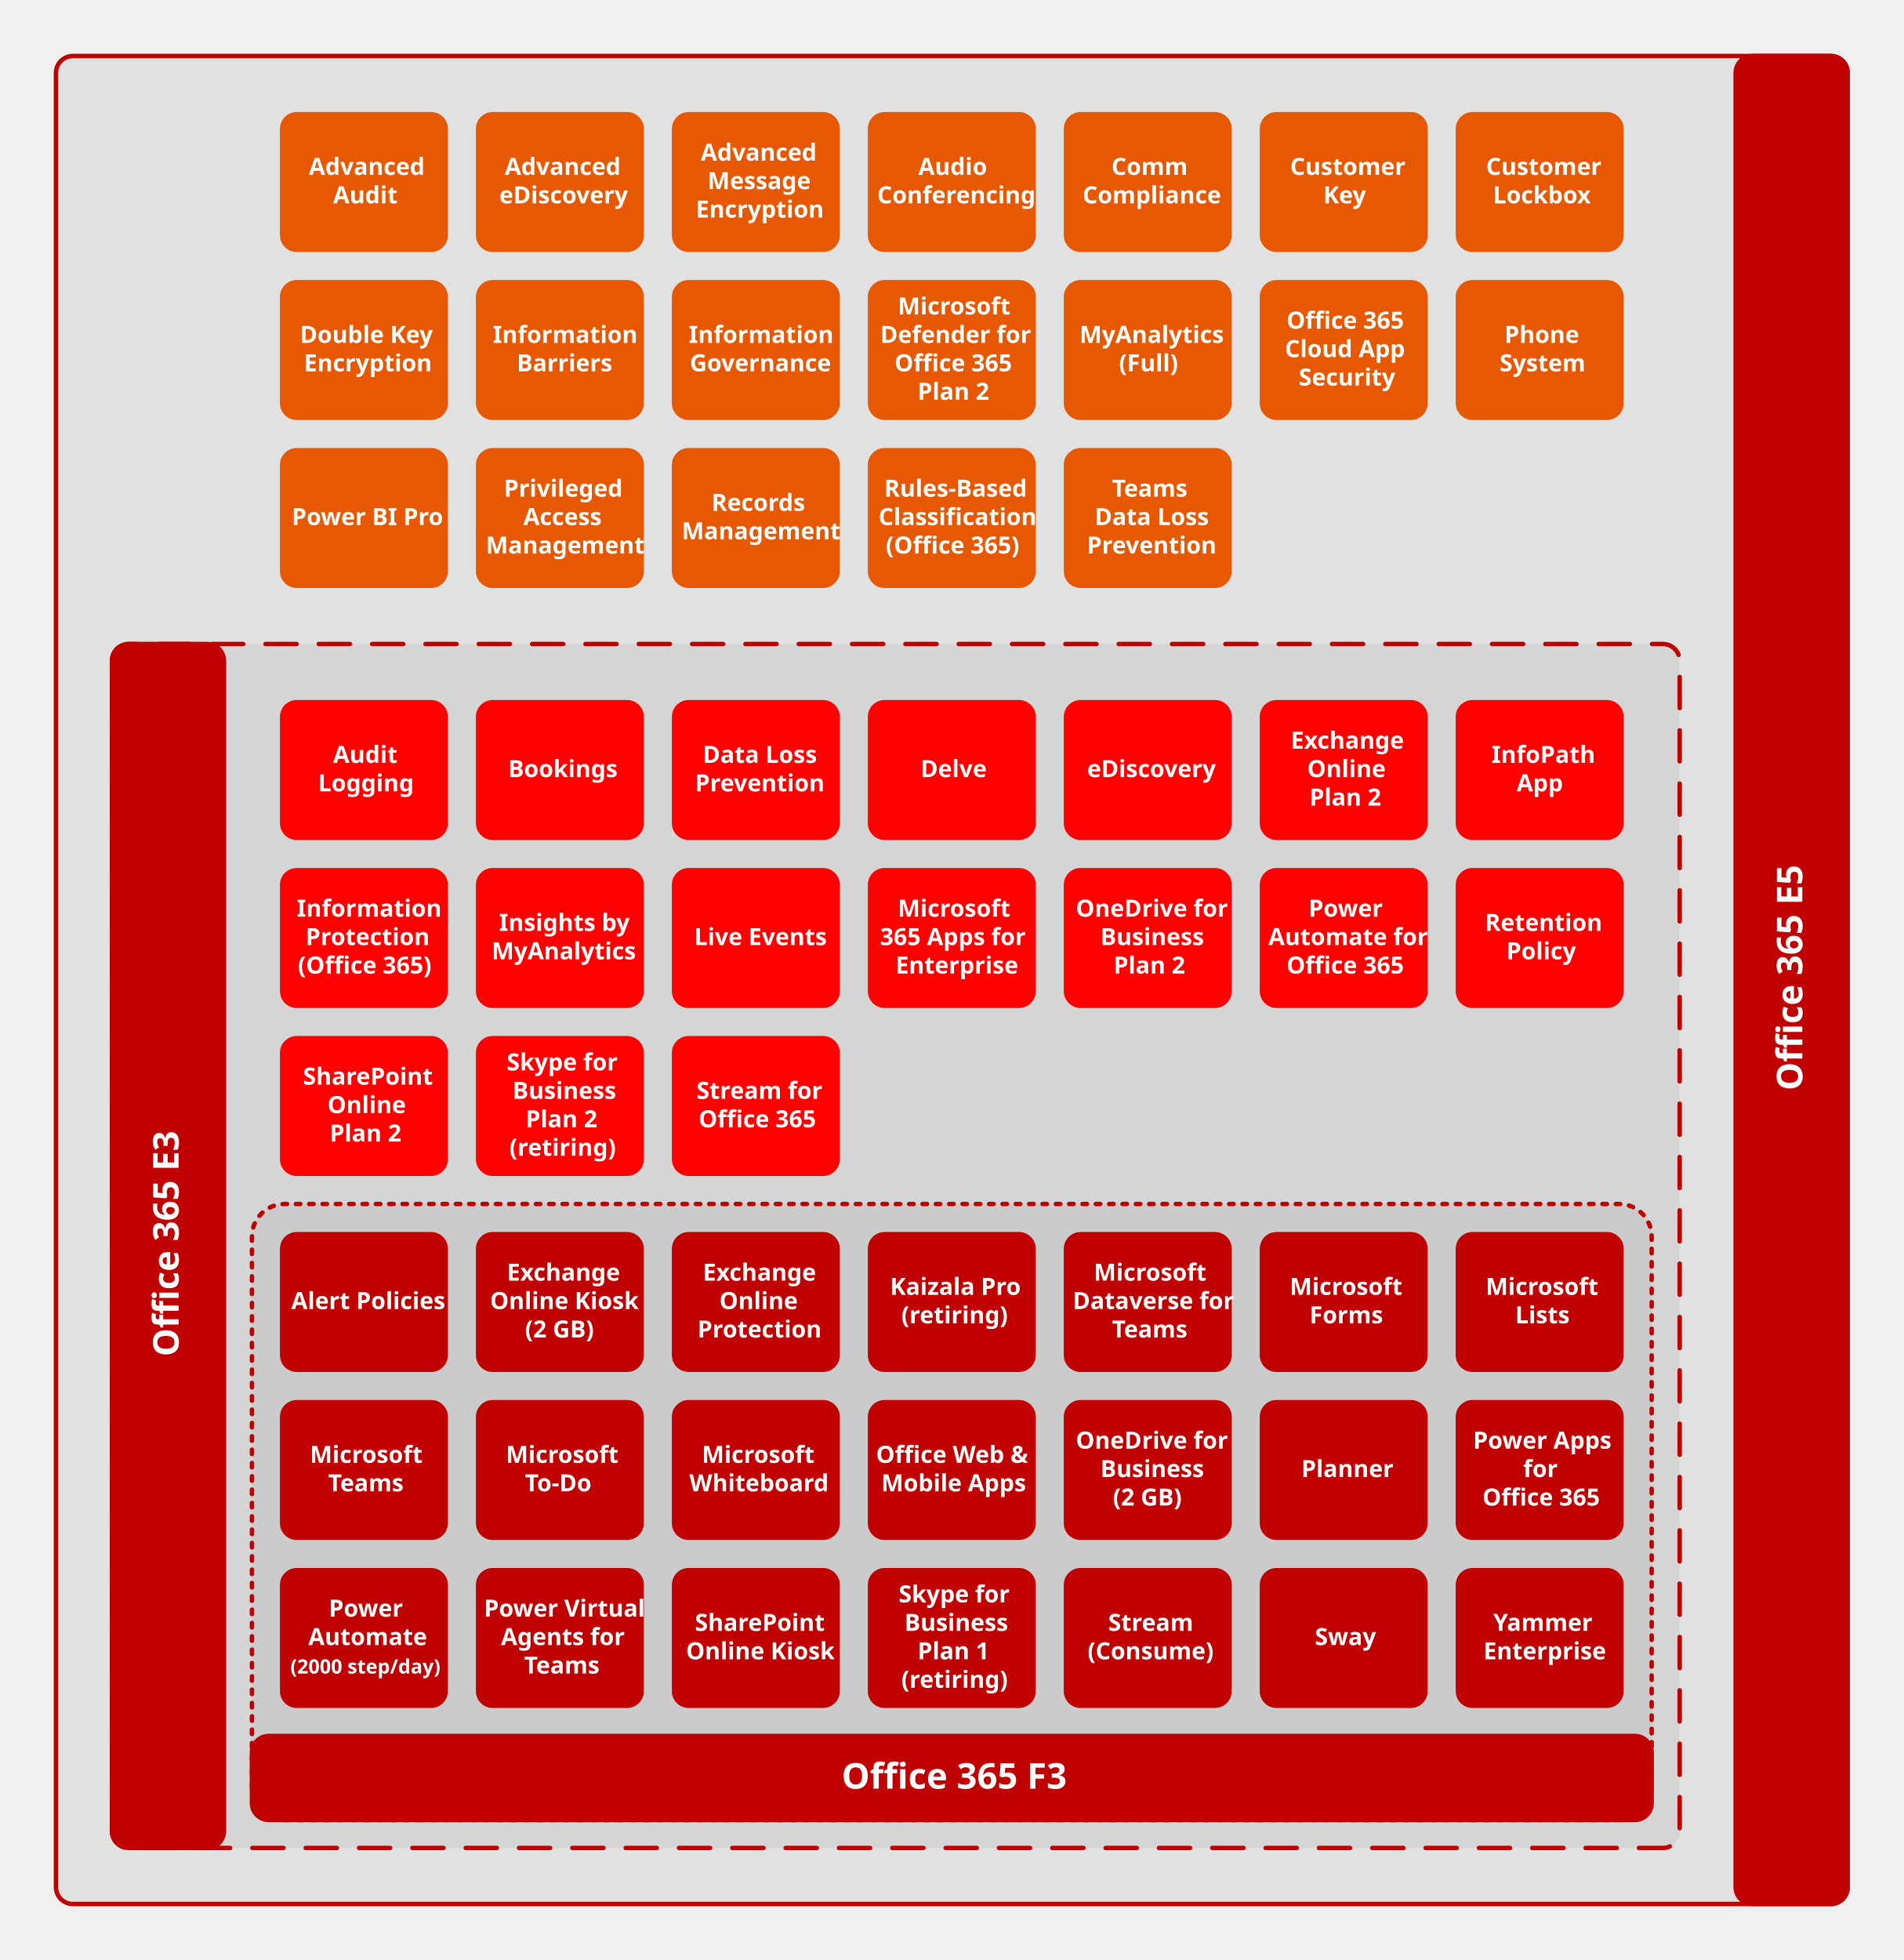
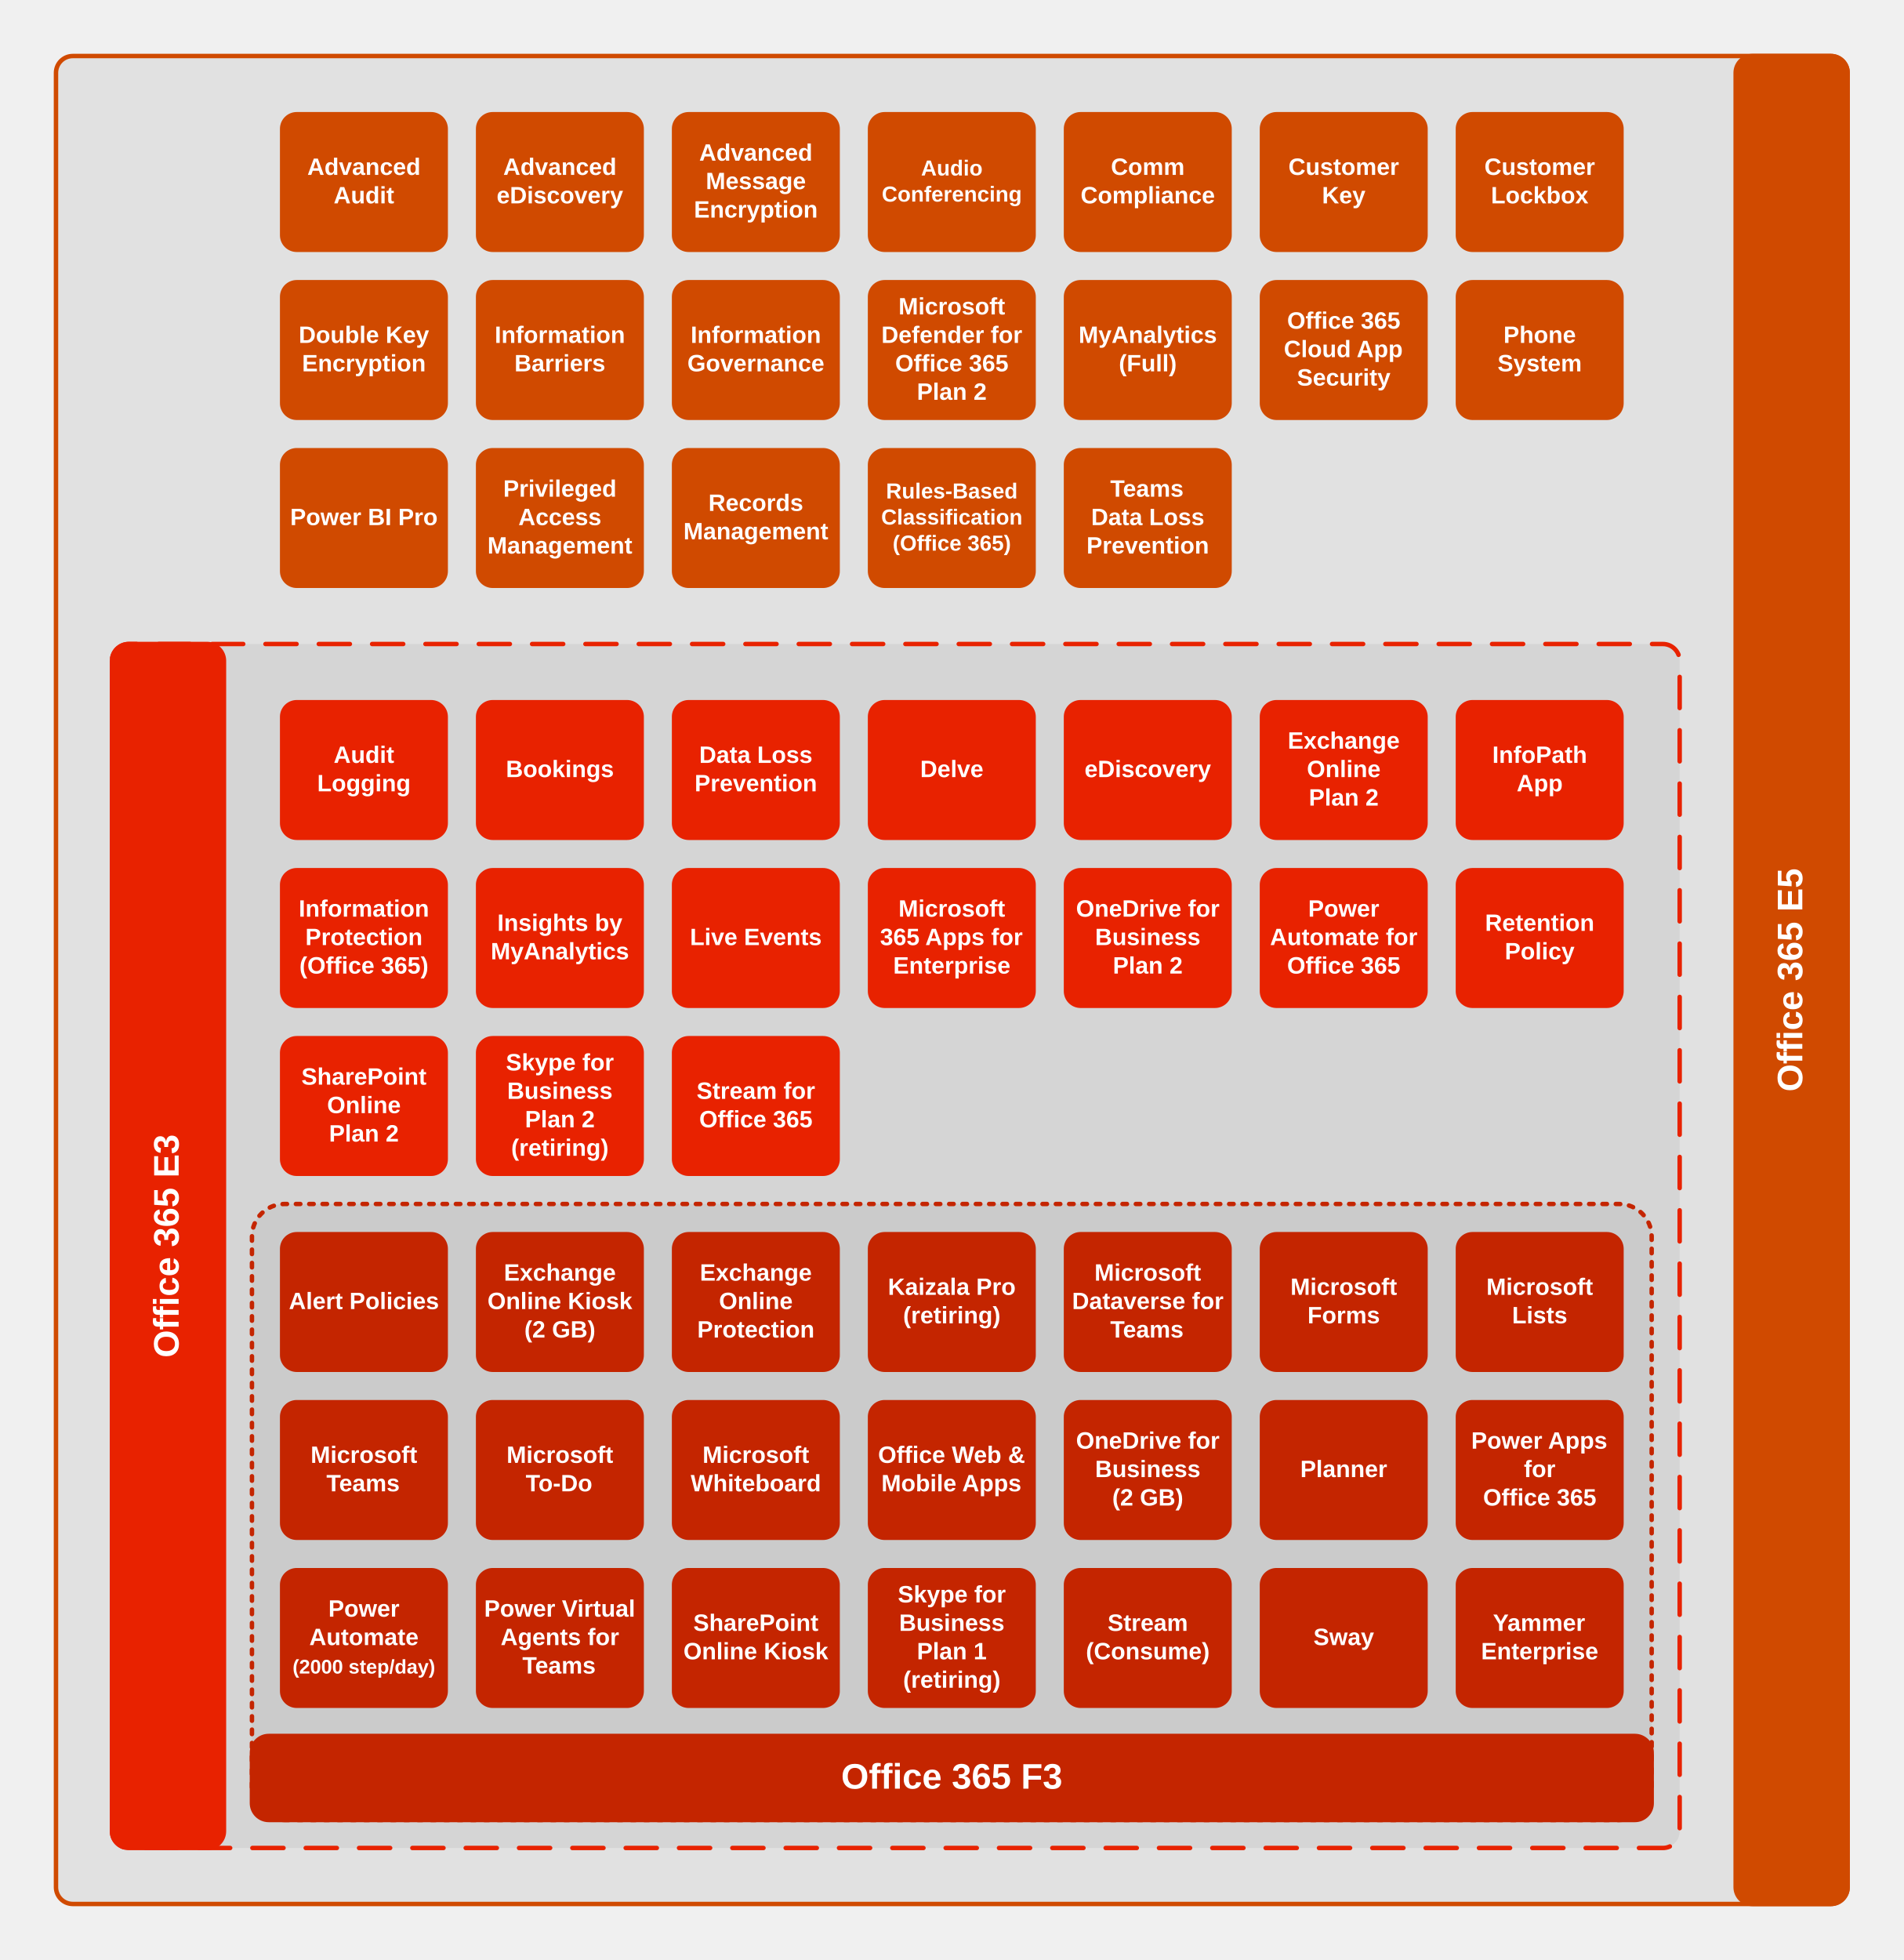
- <svg xmlns="http://www.w3.org/2000/svg" xmlns:xlink="http://www.w3.org/1999/xlink" width="13.386in" height="13.78in" viewBox="0 0 963.78 992.126" xml:space="preserve" color-interpolation-filters="sRGB" class="st13">
+ <svg xmlns="http://www.w3.org/2000/svg" xmlns:xlink="http://www.w3.org/1999/xlink" width="13.386in" height="13.78in" viewBox="0 0 963.78 992.126" xml:space="preserve" color-interpolation-filters="sRGB" class="st16">
  <style type="text/css">
	
- 		.st1 {fill:#a5a5a5;fill-opacity:0.2;stroke:#c00000;stroke-linecap:round;stroke-linejoin:round;stroke-width:2.25}
- 		.st2 {fill:#a5a5a5;fill-opacity:0.2;stroke:#c00000;stroke-dasharray:15.75,11.25;stroke-linecap:round;stroke-linejoin:round;stroke-width:2.25}
- 		.st3 {fill:#c00000;stroke:#c00000;stroke-linecap:round;stroke-linejoin:round;stroke-width:2.25}
- 		.st4 {fill:#ffffff;font-family:Segoe UI;font-size:1.5em;font-weight:bold}
- 		.st5 {fill:#a5a5a5;fill-opacity:0.2;stroke:#c00000;stroke-dasharray:2.25,4.5;stroke-linecap:round;stroke-linejoin:round;stroke-width:2.25}
- 		.st6 {fill:#e65802;stroke:none;stroke-linecap:round;stroke-linejoin:round;stroke-width:0.5}
- 		.st7 {fill:#ffffff;font-family:Segoe UI;font-size:1em;font-weight:bold}
- 		.st8 {font-size:1em}
- 		.st9 {fill:#c00000;stroke:none;stroke-linecap:round;stroke-linejoin:round;stroke-width:0.5}
- 		.st10 {font-size:0.833em}
- 		.st11 {fill:#ff0000;stroke:none;stroke-linecap:round;stroke-linejoin:round;stroke-width:0.5}
- 		.st12 {fill:#ff0000;stroke:none;stroke-linecap:round;stroke-linejoin:round;stroke-width:2.25}
- 		.st13 {fill:none;fill-rule:evenodd;font-size:12px;overflow:visible;stroke-linecap:square;stroke-miterlimit:3}
+ 		.st1 {fill:#a5a5a5;fill-opacity:0.2;stroke:#d04a00;stroke-linecap:round;stroke-linejoin:round;stroke-width:2.25}
+ 		.st2 {fill:#a5a5a5;fill-opacity:0.2;stroke:#e82200;stroke-dasharray:15.75,11.25;stroke-linecap:round;stroke-linejoin:round;stroke-width:2.25}
+ 		.st3 {fill:#d04a00;stroke:#d04a00;stroke-linecap:round;stroke-linejoin:round;stroke-width:2.25}
+ 		.st4 {fill:#ffffff;font-family:Arial;font-size:1.5em;font-weight:bold}
+ 		.st5 {fill:#e82200;stroke:#e82200;stroke-linecap:round;stroke-linejoin:round;stroke-width:2.25}
+ 		.st6 {fill:#a5a5a5;fill-opacity:0.2;stroke:#c42500;stroke-dasharray:2.25,4.5;stroke-linecap:round;stroke-linejoin:round;stroke-width:2.25}
+ 		.st7 {fill:#c42500;stroke:#c42500;stroke-linecap:round;stroke-linejoin:round;stroke-width:2.25}
+ 		.st8 {fill:#d04a00;stroke:none;stroke-linecap:round;stroke-linejoin:round;stroke-width:0.24}
+ 		.st9 {fill:#ffffff;font-family:Arial;font-size:1em;font-weight:bold}
+ 		.st10 {font-size:1em}
+ 		.st11 {fill:#ffffff;font-family:Arial;font-size:0.917em;font-weight:bold}
+ 		.st12 {fill:#c42500;stroke:none;stroke-linecap:round;stroke-linejoin:round;stroke-width:0.24}
+ 		.st13 {font-size:0.833em}
+ 		.st14 {fill:#e82200;stroke:none;stroke-linecap:round;stroke-linejoin:round;stroke-width:0.24}
+ 		.st15 {fill:#e82200;stroke:none;stroke-linecap:round;stroke-linejoin:round;stroke-width:2.25}
+ 		.st16 {fill:none;fill-rule:evenodd;font-size:12px;overflow:visible;stroke-linecap:square;stroke-miterlimit:3}
	
	</style>
  <g>
    <g id="shape1049-1" transform="translate(-56.6929,963.78) rotate(-90)">
      <rect x="0" y="85.039" width="935.433" height="907.087" rx="8.504" ry="8.504" class="st1" />
    </g>
    <g id="shape1051-3" transform="translate(-141.732,935.433) rotate(-90)">
      <rect x="0" y="198.425" width="609.449" height="793.701" rx="8.504" ry="8.504" class="st2" />
    </g>
    <a xlink:href="https://docs.microsoft.com/office365/enterprise/" xlink:show="new" target="_blank" xlink:title="Office 365 Enterprise">
      <g id="shape1110-5" transform="translate(-56.6929,963.78) rotate(-90)">
        <rect x="0" y="935.433" width="935.433" height="56.693" rx="8.504" ry="8.504" class="st3" />
-         <text x="411.78" y="969.18" class="st4">Office 365 E5</text>
+         <text x="411.19" y="969.18" class="st4">Office 365 E5</text>
      </g>
    </a>
    <a xlink:href="https://docs.microsoft.com/office365/enterprise/" xlink:show="new" target="_blank" xlink:title="Office 365 Enterprise">
      <g id="shape1149-8" transform="translate(-878.74,935.433) rotate(-90)">
-         <rect x="0" y="935.433" width="609.449" height="56.693" rx="8.504" ry="8.504" class="st3" />
-         <text x="248.79" y="969.18" class="st4">Office 365 E3</text>
+         <rect x="0" y="935.433" width="609.449" height="56.693" rx="8.504" ry="8.504" class="st5" />
+         <text x="248.19" y="969.18" class="st4">Office 365 E3</text>
      </g>
    </a>
    <g id="shape1190-11" transform="translate(127.559,-70.8661)">
-       <path d="M16.48 992.13 L692.18 992.13 A16.48 16.48 -180 0 0 708.66 975.65 L708.66 696.8 A16.48 16.48 -180 0 0        692.18 680.31 L16.48 680.31 A16.48 16.48 -180 0 0 0 696.8 L0 975.65 A16.48 16.48 -180 0 0 16.48        992.13 Z" class="st5" />
+       <path d="M16.48 992.13 L692.18 992.13 A16.48 16.48 -180 0 0 708.66 975.65 L708.66 696.8 A16.48 16.48 -180 0 0        692.18 680.31 L16.48 680.31 A16.48 16.48 -180 0 0 0 696.8 L0 975.65 A16.48 16.48 -180 0 0 16.48        992.13 Z" class="st6" />
    </g>
    <a xlink:href="https://docs.microsoft.com/office365/enterprise/" xlink:show="new" target="_blank" xlink:title="Office 365 Enterprise">
      <g id="shape1207-13" transform="translate(127.559,-70.8661)">
-         <rect x="0" y="949.606" width="708.661" height="42.52" rx="8.504" ry="8.504" class="st3" />
-         <text x="298.51" y="976.27" class="st4">Office 365 F3</text>
+         <rect x="0" y="949.606" width="708.661" height="42.52" rx="8.504" ry="8.504" class="st7" />
+         <text x="298.3" y="976.27" class="st4">Office 365 F3</text>
      </g>
    </a>
    <a xlink:href="https://docs.microsoft.com/MicrosoftTeams/what-is-phone-system-in-office-365" xlink:show="new" target="_blank" xlink:title="Phone System">
      <g id="shape1263-16" transform="translate(737.008,-779.528)">
-         <rect x="0" y="921.26" width="85.039" height="70.866" rx="8.504" ry="8.504" class="st6" />
-         <text x="24.68" y="953.09" class="st7">Phone <tspan x="22.21" dy="1.2em" class="st8">System</tspan>
+         <rect x="0" y="921.26" width="85.039" height="70.866" rx="8.504" ry="8.504" class="st8" />
+         <text x="24.19" y="953.09" class="st9">Phone <tspan x="21.17" dy="1.2em" class="st10">System</tspan>
        </text>
      </g>
    </a>
    <a xlink:href="https://docs.microsoft.com/microsoftteams/audio-conferencing-in-office-365" xlink:show="new" target="_blank" xlink:title="Audio Conferencing">
      <g id="shape1264-20" transform="translate(439.37,-864.567)">
-         <rect x="0" y="921.26" width="85.039" height="70.866" rx="8.504" ry="8.504" class="st6" />
-         <text x="25.58" y="953.09" class="st7">Audio <tspan x="4.74" dy="1.2em" class="st8">Conferencing</tspan>
+         <rect x="0" y="921.26" width="85.039" height="70.866" rx="8.504" ry="8.504" class="st8" />
+         <text x="26.94" y="953.39" class="st11">Audio <tspan x="7.07" dy="1.2em" class="st10">Conferencing</tspan>
        </text>
      </g>
    </a>
    <a xlink:href="https://docs.microsoft.com/power-bi/service-get-started" xlink:show="new" target="_blank" xlink:title="Power BI Pro">
      <g id="shape1265-24" transform="translate(141.732,-694.488)">
-         <rect x="0" y="921.26" width="85.039" height="70.866" rx="8.504" ry="8.504" class="st6" />
-         <text x="5.95" y="960.29" class="st7">Power BI Pro</text>
+         <rect x="0" y="921.26" width="85.039" height="70.866" rx="8.504" ry="8.504" class="st8" />
+         <text x="5.18" y="960.29" class="st9">Power BI Pro</text>
      </g>
    </a>
    <a xlink:href="https://support.office.com/article/36f9cdd1-e64c-421b-a7e4-4a54d16440a2" xlink:show="new" target="_blank" xlink:title="Customer Lockbox">
      <g id="shape1266-27" transform="translate(737.008,-864.567)">
-         <rect x="0" y="921.26" width="85.039" height="70.866" rx="8.504" ry="8.504" class="st6" />
-         <text x="15.37" y="953.09" class="st7">Customer <tspan x="18.85" dy="1.2em" class="st8">Lockbox</tspan>
+         <rect x="0" y="921.26" width="85.039" height="70.866" rx="8.504" ry="8.504" class="st8" />
+         <text x="14.51" y="953.09" class="st9">Customer <tspan x="17.85" dy="1.2em" class="st10">Lockbox</tspan>
        </text>
      </g>
    </a>
    <a xlink:href="https://support.office.com/article/f2cd475a-e592-46cf-80a3-1bfb0fa17697" xlink:show="new" target="_blank" xlink:title="Customer Key">
      <g id="shape1267-31" transform="translate(637.795,-864.567)">
-         <rect x="0" y="921.26" width="85.039" height="70.866" rx="8.504" ry="8.504" class="st6" />
-         <text x="15.37" y="953.09" class="st7">Customer <tspan x="32.15" dy="1.2em" class="st8">Key</tspan>
+         <rect x="0" y="921.26" width="85.039" height="70.866" rx="8.504" ry="8.504" class="st8" />
+         <text x="14.51" y="953.09" class="st9">Customer <tspan x="31.51" dy="1.2em" class="st10">Key</tspan>
        </text>
      </g>
    </a>
    <a xlink:href="https://docs.microsoft.com/microsoft-365/compliance/manage-legal-investigations" xlink:show="new" target="_blank" xlink:title="Advanced eDiscovery">
      <g id="shape1268-35" transform="translate(240.945,-864.567)">
-         <rect x="0" y="921.26" width="85.039" height="70.866" rx="8.504" ry="8.504" class="st6" />
-         <text x="14.63" y="953.09" class="st7">Advanced <tspan x="11.84" dy="1.2em" class="st8">eDiscovery</tspan>
+         <rect x="0" y="921.26" width="85.039" height="70.866" rx="8.504" ry="8.504" class="st8" />
+         <text x="13.84" y="953.09" class="st9">Advanced <tspan x="10.5" dy="1.2em" class="st10">eDiscovery</tspan>
        </text>
      </g>
    </a>
    <a xlink:href="https://docs.microsoft.com/microsoft-365/compliance/privileged-access-management-solution-overview" xlink:show="new" target="_blank" xlink:title="Office 365 Privileged Access Management">
      <g id="shape1269-39" transform="translate(240.945,-694.488)">
-         <rect x="0" y="921.26" width="85.039" height="70.866" rx="8.504" ry="8.504" class="st6" />
-         <text x="14.16" y="945.89" class="st7">Privileged <tspan x="24.02" dy="1.2em" class="st8">Access </tspan>
-           <tspan x="5.02" dy="1.2em" class="st8">Management</tspan>
+         <rect x="0" y="921.26" width="85.039" height="70.866" rx="8.504" ry="8.504" class="st8" />
+         <text x="13.84" y="945.89" class="st9">Privileged <tspan x="21.5" dy="1.2em" class="st10">Access </tspan>
+           <tspan x="5.85" dy="1.2em" class="st10">Management</tspan>
        </text>
      </g>
    </a>
    <a xlink:href="https://docs.microsoft.com/office365/securitycompliance/data-loss-prevention-policies#policy-evaluation-in-microsoft-teams" xlink:show="new" target="_blank" xlink:title="Teams DLP">
      <g id="shape1270-44" transform="translate(538.583,-694.488)">
-         <rect x="0" y="921.26" width="85.039" height="70.866" rx="8.504" ry="8.504" class="st6" />
-         <text x="24.39" y="945.89" class="st7">Teams<tspan x="15.63" dy="1.2em" class="st8">Data Loss </tspan>
-           <tspan x="11.73" dy="1.2em" class="st8">Prevention</tspan>
+         <rect x="0" y="921.26" width="85.039" height="70.866" rx="8.504" ry="8.504" class="st8" />
+         <text x="23.51" y="945.89" class="st9">Teams<tspan x="13.84" dy="1.2em" class="st10">Data Loss </tspan>
+           <tspan x="11.51" dy="1.2em" class="st10">Prevention</tspan>
        </text>
      </g>
    </a>
    <a xlink:href="https://docs.microsoft.com/microsoft-365/compliance/ome-advanced-message-encryption" xlink:show="new" target="_blank" xlink:title="Advanced Message Encryption">
      <g id="shape1271-49" transform="translate(340.157,-864.567)">
-         <rect x="0" y="921.26" width="85.039" height="70.866" rx="8.504" ry="8.504" class="st6" />
-         <text x="14.63" y="945.89" class="st7">Advanced <tspan x="18.06" dy="1.2em" class="st8">Message </tspan>
-           <tspan x="12.14" dy="1.2em" class="st8">Encryption</tspan>
+         <rect x="0" y="921.26" width="85.039" height="70.866" rx="8.504" ry="8.504" class="st8" />
+         <text x="13.84" y="945.89" class="st9">Advanced <tspan x="17.17" dy="1.2em" class="st10">Message </tspan>
+           <tspan x="11.18" dy="1.2em" class="st10">Encryption</tspan>
        </text>
      </g>
    </a>
    <a xlink:href="https://docs.microsoft.com/microsoft-365/compliance/information-barriers" xlink:show="new" target="_blank" xlink:title="Information Barriers">
      <g id="shape1272-54" transform="translate(240.945,-779.528)">
-         <rect x="0" y="921.26" width="85.039" height="70.866" rx="8.504" ry="8.504" class="st6" />
-         <text x="8.57" y="953.09" class="st7">Information <tspan x="20.69" dy="1.2em" class="st8">Barriers</tspan>
+         <rect x="0" y="921.26" width="85.039" height="70.866" rx="8.504" ry="8.504" class="st8" />
+         <text x="9.52" y="953.09" class="st9">Information <tspan x="19.5" dy="1.2em" class="st10">Barriers</tspan>
        </text>
      </g>
    </a>
    <a xlink:href="https://docs.microsoft.com/office365/servicedescriptions/mya-service-description" xlink:show="new" target="_blank" xlink:title="MyAnalytics (Full)">
      <g id="shape1273-58" transform="translate(538.583,-779.528)">
-         <rect x="0" y="921.26" width="85.039" height="70.866" rx="8.504" ry="8.504" class="st6" />
-         <text x="7.98" y="953.09" class="st7">MyAnalytics <tspan x="27.93" dy="1.2em" class="st8">(Full)</tspan>
+         <rect x="0" y="921.26" width="85.039" height="70.866" rx="8.504" ry="8.504" class="st8" />
+         <text x="7.51" y="953.09" class="st9">MyAnalytics <tspan x="27.86" dy="1.2em" class="st10">(Full)</tspan>
        </text>
      </g>
    </a>
    <a xlink:href="https://docs.microsoft.com/microsoft-365/compliance/communication-compliance" xlink:show="new" target="_blank" xlink:title="Communication Compliance">
      <g id="shape1274-62" transform="translate(538.583,-864.567)">
-         <rect x="0" y="921.26" width="85.039" height="70.866" rx="8.504" ry="8.504" class="st6" />
-         <text x="24.12" y="953.09" class="st7">Comm <tspan x="9.5" dy="1.2em" class="st8">Compliance</tspan>
+         <rect x="0" y="921.26" width="85.039" height="70.866" rx="8.504" ry="8.504" class="st8" />
+         <text x="23.85" y="953.09" class="st9">Comm <tspan x="8.51" dy="1.2em" class="st10">Compliance</tspan>
        </text>
      </g>
    </a>
    <a xlink:href="https://docs.microsoft.com/cloud-app-security/editions-cloud-app-security-o365" xlink:show="new" target="_blank" xlink:title="Office 365 Cloud App Security">
      <g id="shape1275-66" transform="translate(637.795,-779.528)">
-         <rect x="0" y="921.26" width="85.039" height="70.866" rx="8.504" ry="8.504" class="st6" />
-         <text x="13.53" y="945.89" class="st7">Office 365 <tspan x="12.74" dy="1.2em" class="st8">Cloud App </tspan>
-           <tspan x="19.74" dy="1.2em" class="st8">Security</tspan>
+         <rect x="0" y="921.26" width="85.039" height="70.866" rx="8.504" ry="8.504" class="st8" />
+         <text x="13.84" y="945.89" class="st9">Office 365 <tspan x="12.19" dy="1.2em" class="st10">Cloud App </tspan>
+           <tspan x="18.84" dy="1.2em" class="st10">Security</tspan>
        </text>
      </g>
    </a>
    <a xlink:href="https://docs.microsoft.com/microsoft-365/compliance/manage-information-governance" xlink:show="new" target="_blank" xlink:title="Information Governance">
      <g id="shape1276-71" transform="translate(340.157,-779.528)">
-         <rect x="0" y="921.26" width="85.039" height="70.866" rx="8.504" ry="8.504" class="st6" />
-         <text x="8.57" y="953.09" class="st7">Information <tspan x="9.09" dy="1.2em" class="st8">Governance</tspan>
+         <rect x="0" y="921.26" width="85.039" height="70.866" rx="8.504" ry="8.504" class="st8" />
+         <text x="9.52" y="953.09" class="st9">Information <tspan x="7.84" dy="1.2em" class="st10">Governance</tspan>
        </text>
      </g>
    </a>
    <a xlink:href="https://docs.microsoft.com/microsoft-365/compliance/records-management" xlink:show="new" target="_blank" xlink:title="Records Management">
      <g id="shape1277-75" transform="translate(340.157,-694.488)">
-         <rect x="0" y="921.26" width="85.039" height="70.866" rx="8.504" ry="8.504" class="st6" />
-         <text x="20.07" y="953.09" class="st7">Records <tspan x="5.02" dy="1.2em" class="st8">Management</tspan>
+         <rect x="0" y="921.26" width="85.039" height="70.866" rx="8.504" ry="8.504" class="st8" />
+         <text x="18.51" y="953.09" class="st9">Records <tspan x="5.85" dy="1.2em" class="st10">Management</tspan>
        </text>
      </g>
    </a>
    <a xlink:href="https://docs.microsoft.com/microsoft-365/compliance/advanced-audit" xlink:show="new" target="_blank" xlink:title="Advanced Audit">
      <g id="shape1278-79" transform="translate(141.732,-864.567)">
-         <rect x="0" y="921.26" width="85.039" height="70.866" rx="8.504" ry="8.504" class="st6" />
-         <text x="14.63" y="953.09" class="st7">Advanced <tspan x="26.92" dy="1.2em" class="st8">Audit</tspan>
+         <rect x="0" y="921.26" width="85.039" height="70.866" rx="8.504" ry="8.504" class="st8" />
+         <text x="13.84" y="953.09" class="st9">Advanced <tspan x="27.19" dy="1.2em" class="st10">Audit</tspan>
        </text>
      </g>
    </a>
    <a xlink:href="https://azure.microsoft.com/pricing/details/information-protection/" xlink:show="new" target="_blank" xlink:title="Rules-Based Classification for Office 365">
      <g id="shape1279-83" transform="translate(439.37,-694.488)">
-         <rect x="0" y="921.26" width="85.039" height="70.866" rx="8.504" ry="8.504" class="st6" />
-         <text x="8.28" y="945.89" class="st7">Rules-Based <tspan x="5.41" dy="1.2em" class="st8">Classification</tspan>
-           <tspan x="9.1" dy="1.2em" class="st8">(Office 365)</tspan>
+         <rect x="0" y="921.26" width="85.039" height="70.866" rx="8.504" ry="8.504" class="st8" />
+         <text x="9.2" y="946.79" class="st11">Rules-Based <tspan x="6.76" dy="1.2em" class="st10">Classification</tspan>
+           <tspan x="12.57" dy="1.2em" class="st10">(Office 365)</tspan>
        </text>
      </g>
    </a>
    <a xlink:href="https://docs.microsoft.com/microsoft-365/compliance/double-key-encryption" xlink:show="new" target="_blank" xlink:title="Double Key Encryption">
      <g id="shape1280-88" transform="translate(141.732,-779.528)">
-         <rect x="0" y="921.26" width="85.039" height="70.866" rx="8.504" ry="8.504" class="st6" />
-         <text x="10.1" y="953.09" class="st7">Double Key <tspan x="12.14" dy="1.2em" class="st8">Encryption</tspan>
+         <rect x="0" y="921.26" width="85.039" height="70.866" rx="8.504" ry="8.504" class="st8" />
+         <text x="9.51" y="953.09" class="st9">Double Key <tspan x="11.18" dy="1.2em" class="st10">Encryption</tspan>
        </text>
      </g>
    </a>
    <a xlink:href="https://docs.microsoft.com/office365/servicedescriptions/office-365-advanced-threat-protection-service-description#feature-availability-across-advanced-threat-protection-atp-plans" xlink:show="new" target="_blank" xlink:title="Microsoft Defender for Office 365 Plan 2">
      <g id="shape1281-92" transform="translate(439.37,-779.528)">
-         <rect x="0" y="921.26" width="85.039" height="70.866" rx="8.504" ry="8.504" class="st6" />
-         <text x="15.19" y="938.69" class="st7">Microsoft <tspan x="6.31" dy="1.2em" class="st8">Defender for </tspan>
-           <tspan x="13.53" dy="1.2em" class="st8">Office 365 </tspan>
-           <tspan x="25.16" dy="1.2em" class="st8">Plan 2</tspan>
+         <rect x="0" y="921.26" width="85.039" height="70.866" rx="8.504" ry="8.504" class="st8" />
+         <text x="15.52" y="938.69" class="st9">Microsoft <tspan x="6.85" dy="1.2em" class="st10">Defender for </tspan>
+           <tspan x="13.84" dy="1.2em" class="st10">Office 365 </tspan>
+           <tspan x="24.84" dy="1.2em" class="st10">Plan 2</tspan>
        </text>
      </g>
    </a>
    <a xlink:href="https://products.office.com/exchange/exchange-email-security-spam-protection" xlink:show="new" target="_blank" xlink:title="Exchange Online Protection">
      <g id="shape1283-98" transform="translate(340.157,-297.638)">
-         <rect x="0" y="921.26" width="85.039" height="70.866" rx="8.504" ry="8.504" class="st9" />
-         <text x="15.7" y="945.89" class="st7">Exchange <tspan x="24.05" dy="1.2em" class="st8">Online </tspan>
-           <tspan x="12.98" dy="1.2em" class="st8">Protection</tspan>
+         <rect x="0" y="921.26" width="85.039" height="70.866" rx="8.504" ry="8.504" class="st12" />
+         <text x="14.17" y="945.89" class="st9">Exchange <tspan x="23.85" dy="1.2em" class="st10">Online </tspan>
+           <tspan x="12.85" dy="1.2em" class="st10">Protection</tspan>
        </text>
      </g>
    </a>
    <a xlink:href="https://products.office.com/microsoft-teams/" xlink:show="new" target="_blank" xlink:title="Microsoft Teams">
      <g id="shape1285-103" transform="translate(141.732,-212.598)">
-         <rect x="0" y="921.26" width="85.039" height="70.866" rx="8.504" ry="8.504" class="st9" />
-         <text x="15.19" y="953.09" class="st7">Microsoft <tspan x="24.39" dy="1.2em" class="st8">Teams</tspan>
+         <rect x="0" y="921.26" width="85.039" height="70.866" rx="8.504" ry="8.504" class="st12" />
+         <text x="15.52" y="953.09" class="st9">Microsoft <tspan x="23.51" dy="1.2em" class="st10">Teams</tspan>
        </text>
      </g>
    </a>
    <a xlink:href="https://docs.microsoft.com/office365/servicedescriptions/exchange-online-service-description/exchange-online-service-description#feature-availability-across-exchange-online-standalone-plans" xlink:show="new" target="_blank" xlink:title="Exchange Online">
      <g id="shape1286-107" transform="translate(240.945,-297.638)">
-         <rect x="0" y="921.26" width="85.039" height="70.866" rx="8.504" ry="8.504" class="st9" />
-         <text x="15.7" y="945.89" class="st7">Exchange <tspan x="7.14" dy="1.2em" class="st8">Online Kiosk</tspan>
-           <tspan x="24.87" dy="1.2em" class="st8">(2 GB)</tspan>
+         <rect x="0" y="921.26" width="85.039" height="70.866" rx="8.504" ry="8.504" class="st12" />
+         <text x="14.17" y="945.89" class="st9">Exchange <tspan x="5.85" dy="1.2em" class="st10">Online Kiosk</tspan>
+           <tspan x="24.52" dy="1.2em" class="st10">(2 GB)</tspan>
        </text>
      </g>
    </a>
    <a xlink:href="https://products.office.com/onedrive-for-business/online-cloud-storage" xlink:show="new" target="_blank" xlink:title="OneDrive for Business">
      <g id="shape1287-112" transform="translate(538.583,-212.598)">
-         <rect x="0" y="921.26" width="85.039" height="70.866" rx="8.504" ry="8.504" class="st9" />
-         <text x="6.07" y="945.89" class="st7">OneDrive for <tspan x="18.54" dy="1.2em" class="st8">Business </tspan>
-           <tspan x="24.87" dy="1.2em" class="st8">(2 GB)</tspan>
+         <rect x="0" y="921.26" width="85.039" height="70.866" rx="8.504" ry="8.504" class="st12" />
+         <text x="6.18" y="945.89" class="st9">OneDrive for <tspan x="15.84" dy="1.2em" class="st10">Business </tspan>
+           <tspan x="24.52" dy="1.2em" class="st10">(2 GB)</tspan>
        </text>
      </g>
    </a>
    <a xlink:href="https://powerautomate.microsoft.com/" xlink:show="new" target="_blank" xlink:title="Power Automate">
      <g id="shape1288-117" transform="translate(141.732,-127.559)">
-         <rect x="0" y="921.26" width="85.039" height="70.866" rx="8.504" ry="8.504" class="st9" />
-         <text x="24.75" y="945.89" class="st7">Power <tspan x="14.36" dy="1.2em" class="st8">Automate </tspan>
-           <tspan x="5.3" dy="1.44em" class="st10">(2000 step/day)</tspan>
+         <rect x="0" y="921.26" width="85.039" height="70.866" rx="8.504" ry="8.504" class="st12" />
+         <text x="24.51" y="945.89" class="st9">Power <tspan x="14.85" dy="1.2em" class="st10">Automate </tspan>
+           <tspan x="6.39" dy="1.44em" class="st13">(2000 step/day)</tspan>
        </text>
      </g>
    </a>
    <a xlink:href="https://docs.microsoft.com/microsoft-365/compliance/alert-policies" xlink:show="new" target="_blank" xlink:title="Alert Policies">
      <g id="shape1289-122" transform="translate(141.732,-297.638)">
-         <rect x="0" y="921.26" width="85.039" height="70.866" rx="8.504" ry="8.504" class="st9" />
-         <text x="5.74" y="960.29" class="st7">Alert Policies</text>
+         <rect x="0" y="921.26" width="85.039" height="70.866" rx="8.504" ry="8.504" class="st12" />
+         <text x="4.5" y="960.29" class="st9">Alert Policies</text>
      </g>
    </a>
    <a xlink:href="https://products.office.com/en/business/microsoft-kaizala" xlink:show="new" target="_blank" xlink:title="Kaizala Pro">
      <g id="shape1290-125" transform="translate(439.37,-297.638)">
-         <rect x="0" y="921.26" width="85.039" height="70.866" rx="8.504" ry="8.504" class="st9" />
-         <text x="11.26" y="953.09" class="st7">Kaizala Pro<tspan x="16.98" dy="1.2em" class="st8">(retiring)</tspan>
+         <rect x="0" y="921.26" width="85.039" height="70.866" rx="8.504" ry="8.504" class="st12" />
+         <text x="10.17" y="953.09" class="st9">Kaizala Pro<tspan x="17.85" dy="1.2em" class="st10">(retiring)</tspan>
        </text>
      </g>
    </a>
    <a xlink:href="https://powerapps.microsoft.com/" xlink:show="new" target="_blank" xlink:title="Power Apps">
      <g id="shape1291-129" transform="translate(737.008,-212.598)">
-         <rect x="0" y="921.26" width="85.039" height="70.866" rx="8.504" ry="8.504" class="st9" />
-         <text x="8.79" y="945.89" class="st7">Power Apps<tspan x="34.16" dy="1.2em" class="st8">for</tspan>
-           <tspan x="13.53" dy="1.2em" class="st8">Office 365</tspan>
+         <rect x="0" y="921.26" width="85.039" height="70.866" rx="8.504" ry="8.504" class="st12" />
+         <text x="7.85" y="945.89" class="st9">Power Apps<tspan x="34.52" dy="1.2em" class="st10">for</tspan>
+           <tspan x="13.84" dy="1.2em" class="st10">Office 365</tspan>
        </text>
      </g>
    </a>
    <a xlink:href="https://support.office.com/forms" xlink:show="new" target="_blank" xlink:title="Forms">
      <g id="shape1292-134" transform="translate(637.795,-297.638)">
-         <rect x="0" y="921.26" width="85.039" height="70.866" rx="8.504" ry="8.504" class="st9" />
-         <text x="15.19" y="953.09" class="st7">Microsoft <tspan x="25.21" dy="1.2em" class="st8">Forms</tspan>
+         <rect x="0" y="921.26" width="85.039" height="70.866" rx="8.504" ry="8.504" class="st12" />
+         <text x="15.52" y="953.09" class="st9">Microsoft <tspan x="24.18" dy="1.2em" class="st10">Forms</tspan>
        </text>
      </g>
    </a>
    <a xlink:href="https://products.office.com/yammer/yammer-overview" xlink:show="new" target="_blank" xlink:title="Yammer">
      <g id="shape1293-138" transform="translate(737.008,-127.559)">
-         <rect x="0" y="921.26" width="85.039" height="70.866" rx="8.504" ry="8.504" class="st9" />
-         <text x="19.02" y="953.09" class="st7">Yammer <tspan x="14.03" dy="1.2em" class="st8">Enterprise</tspan>
+         <rect x="0" y="921.26" width="85.039" height="70.866" rx="8.504" ry="8.504" class="st12" />
+         <text x="18.84" y="953.09" class="st9">Yammer <tspan x="12.84" dy="1.2em" class="st10">Enterprise</tspan>
        </text>
      </g>
    </a>
    <a xlink:href="https://docs.microsoft.com/sharepoint/introduction" xlink:show="new" target="_blank" xlink:title="SharePoint Online">
      <g id="shape1294-142" transform="translate(340.157,-127.559)">
-         <rect x="0" y="921.26" width="85.039" height="70.866" rx="8.504" ry="8.504" class="st9" />
-         <text x="11.66" y="953.09" class="st7">SharePoint <tspan x="7.14" dy="1.2em" class="st8">Online Kiosk</tspan>
+         <rect x="0" y="921.26" width="85.039" height="70.866" rx="8.504" ry="8.504" class="st12" />
+         <text x="10.85" y="953.09" class="st9">SharePoint <tspan x="5.85" dy="1.2em" class="st10">Online Kiosk</tspan>
        </text>
      </g>
    </a>
    <a xlink:href="https://docs.microsoft.com/stream/" xlink:show="new" target="_blank" xlink:title="Stream">
      <g id="shape1295-146" transform="translate(538.583,-127.559)">
-         <rect x="0" y="921.26" width="85.039" height="70.866" rx="8.504" ry="8.504" class="st9" />
-         <text x="22.46" y="953.09" class="st7">Stream <tspan x="12.04" dy="1.2em" class="st8">(Consume)</tspan>
+         <rect x="0" y="921.26" width="85.039" height="70.866" rx="8.504" ry="8.504" class="st12" />
+         <text x="22.18" y="953.09" class="st9">Stream <tspan x="11.19" dy="1.2em" class="st10">(Consume)</tspan>
        </text>
      </g>
    </a>
    <a xlink:href="https://products.office.com/business/task-management-software" xlink:show="new" target="_blank" xlink:title="Planner">
      <g id="shape1296-150" transform="translate(637.795,-212.598)">
-         <rect x="0" y="921.26" width="85.039" height="70.866" rx="8.504" ry="8.504" class="st9" />
-         <text x="21.01" y="960.29" class="st7">Planner</text>
+         <rect x="0" y="921.26" width="85.039" height="70.866" rx="8.504" ry="8.504" class="st12" />
+         <text x="20.51" y="960.29" class="st9">Planner</text>
      </g>
    </a>
    <a xlink:href="https://docs.microsoft.com/office365/servicedescriptions/skype-for-business-online-service-description/skype-for-business-online-service-description" xlink:show="new" target="_blank" xlink:title="Skype for Business Online">
      <g id="shape1297-153" transform="translate(439.37,-127.559)">
-         <rect x="0" y="921.26" width="85.039" height="70.866" rx="8.504" ry="8.504" class="st9" />
-         <text x="15.6" y="938.69" class="st7">Skype for <tspan x="18.54" dy="1.2em" class="st8">Business</tspan>
-           <tspan x="25.16" dy="1.2em" class="st8">Plan 1 </tspan>
-           <tspan x="16.98" dy="1.2em" class="st8">(retiring)</tspan>
+         <rect x="0" y="921.26" width="85.039" height="70.866" rx="8.504" ry="8.504" class="st12" />
+         <text x="15.18" y="938.69" class="st9">Skype for <tspan x="15.84" dy="1.2em" class="st10">Business</tspan>
+           <tspan x="24.84" dy="1.2em" class="st10">Plan 1 </tspan>
+           <tspan x="17.85" dy="1.2em" class="st10">(retiring)</tspan>
        </text>
      </g>
    </a>
    <a xlink:href="https://support.office.com/sway" xlink:show="new" target="_blank" xlink:title="Sway">
      <g id="shape1298-159" transform="translate(637.795,-127.559)">
-         <rect x="0" y="921.26" width="85.039" height="70.866" rx="8.504" ry="8.504" class="st9" />
-         <text x="27.91" y="960.29" class="st7">Sway</text>
+         <rect x="0" y="921.26" width="85.039" height="70.866" rx="8.504" ry="8.504" class="st12" />
+         <text x="27.18" y="960.29" class="st9">Sway</text>
      </g>
    </a>
    <a xlink:href="https://docs.microsoft.com/powerapps/teams/overview-data-platform" xlink:show="new" target="_blank" xlink:title="Microsoft Dataverse for Teams">
      <g id="shape1310-162" transform="translate(538.583,-297.638)">
-         <rect x="0" y="921.26" width="85.039" height="70.866" rx="8.504" ry="8.504" class="st9" />
-         <text x="15.19" y="945.89" class="st7">Microsoft <tspan x="4.52" dy="1.2em" class="st8">Dataverse for </tspan>
-           <tspan x="24.39" dy="1.2em" class="st8">Teams</tspan>
+         <rect x="0" y="921.26" width="85.039" height="70.866" rx="8.504" ry="8.504" class="st12" />
+         <text x="15.52" y="945.89" class="st9">Microsoft <tspan x="4.17" dy="1.2em" class="st10">Dataverse for </tspan>
+           <tspan x="23.51" dy="1.2em" class="st10">Teams</tspan>
        </text>
      </g>
    </a>
    <a xlink:href="https://www.microsoft.com/microsoft-365/business/microsoft-365-apps-for-enterprise-product" xlink:show="new" target="_blank" xlink:title="Microsoft 365 Apps for Enterprise">
      <g id="shape1318-167" transform="translate(439.37,-481.89)">
-         <rect x="0" y="921.26" width="85.039" height="70.866" rx="8.504" ry="8.504" class="st11" />
-         <text x="15.19" y="945.89" class="st7">Microsoft <tspan x="6.2" dy="1.2em" class="st8">365 Apps for </tspan>
-           <tspan x="14.03" dy="1.2em" class="st8">Enterprise</tspan>
+         <rect x="0" y="921.26" width="85.039" height="70.866" rx="8.504" ry="8.504" class="st14" />
+         <text x="15.52" y="945.89" class="st9">Microsoft <tspan x="6.18" dy="1.2em" class="st10">365 Apps for </tspan>
+           <tspan x="12.84" dy="1.2em" class="st10">Enterprise</tspan>
        </text>
      </g>
    </a>
    <a xlink:href="https://docs.microsoft.com/stream/live-event-m365" xlink:show="new" target="_blank" xlink:title="Live Events">
      <g id="shape1320-172" transform="translate(340.157,-481.89)">
-         <rect x="0" y="921.26" width="85.039" height="70.866" rx="8.504" ry="8.504" class="st11" />
-         <text x="11.3" y="960.29" class="st7">Live Events</text>
+         <rect x="0" y="921.26" width="85.039" height="70.866" rx="8.504" ry="8.504" class="st14" />
+         <text x="9.17" y="960.29" class="st9">Live Events</text>
      </g>
    </a>
    <a xlink:href="https://products.office.com/business/myanalytics-personal-analytics" xlink:show="new" target="_blank" xlink:title="MyAnalytics">
      <g id="shape1321-175" transform="translate(240.945,-481.89)">
-         <rect x="0" y="921.26" width="85.039" height="70.866" rx="8.504" ry="8.504" class="st11" />
-         <text x="11.74" y="953.09" class="st7">Insights by <tspan x="7.98" dy="1.2em" class="st8">MyAnalytics</tspan>
+         <rect x="0" y="921.26" width="85.039" height="70.866" rx="8.504" ry="8.504" class="st14" />
+         <text x="10.85" y="953.09" class="st9">Insights by <tspan x="7.51" dy="1.2em" class="st10">MyAnalytics</tspan>
        </text>
      </g>
    </a>
    <a xlink:href="https://docs.microsoft.com/stream/" xlink:show="new" target="_blank" xlink:title="Stream">
      <g id="shape1324-179" transform="translate(340.157,-396.85)">
-         <rect x="0" y="921.26" width="85.039" height="70.866" rx="8.504" ry="8.504" class="st11" />
-         <text x="12.45" y="953.09" class="st7">Stream for <tspan x="13.53" dy="1.2em" class="st8">Office 365</tspan>
+         <rect x="0" y="921.26" width="85.039" height="70.866" rx="8.504" ry="8.504" class="st14" />
+         <text x="12.51" y="953.09" class="st9">Stream for <tspan x="13.84" dy="1.2em" class="st10">Office 365</tspan>
        </text>
      </g>
    </a>
    <a xlink:href="https://docs.microsoft.com/sharepoint/introduction" xlink:show="new" target="_blank" xlink:title="SharePoint Online">
      <g id="shape1325-183" transform="translate(141.732,-396.85)">
-         <rect x="0" y="921.26" width="85.039" height="70.866" rx="8.504" ry="8.504" class="st11" />
-         <text x="11.66" y="945.89" class="st7">SharePoint <tspan x="24.05" dy="1.2em" class="st8">Online </tspan>
-           <tspan x="25.16" dy="1.2em" class="st8">Plan 2</tspan>
+         <rect x="0" y="921.26" width="85.039" height="70.866" rx="8.504" ry="8.504" class="st14" />
+         <text x="10.85" y="945.89" class="st9">SharePoint <tspan x="23.85" dy="1.2em" class="st10">Online </tspan>
+           <tspan x="24.84" dy="1.2em" class="st10">Plan 2</tspan>
        </text>
      </g>
    </a>
    <a xlink:href="https://docs.microsoft.com/office365/servicedescriptions/skype-for-business-online-service-description/skype-for-business-online-service-description" xlink:show="new" target="_blank" xlink:title="Skype for Business Online">
      <g id="shape1326-188" transform="translate(240.945,-396.85)">
-         <rect x="0" y="921.26" width="85.039" height="70.866" rx="8.504" ry="8.504" class="st11" />
-         <text x="15.6" y="938.69" class="st7">Skype for <tspan x="18.54" dy="1.2em" class="st8">Business </tspan>
-           <tspan x="25.16" dy="1.2em" class="st8">Plan 2</tspan>
-           <tspan x="16.98" dy="1.2em" class="st8">(retiring)</tspan>
+         <rect x="0" y="921.26" width="85.039" height="70.866" rx="8.504" ry="8.504" class="st14" />
+         <text x="15.18" y="938.69" class="st9">Skype for <tspan x="15.84" dy="1.2em" class="st10">Business </tspan>
+           <tspan x="24.84" dy="1.2em" class="st10">Plan 2</tspan>
+           <tspan x="17.85" dy="1.2em" class="st10">(retiring)</tspan>
        </text>
      </g>
    </a>
    <a xlink:href="https://products.office.com/onedrive-for-business/online-cloud-storage" xlink:show="new" target="_blank" xlink:title="OneDrive for Business">
      <g id="shape1327-194" transform="translate(538.583,-481.89)">
-         <rect x="0" y="921.26" width="85.039" height="70.866" rx="8.504" ry="8.504" class="st11" />
-         <text x="6.07" y="945.89" class="st7">OneDrive for <tspan x="18.54" dy="1.2em" class="st8">Business </tspan>
-           <tspan x="25.16" dy="1.2em" class="st8">Plan 2</tspan>
+         <rect x="0" y="921.26" width="85.039" height="70.866" rx="8.504" ry="8.504" class="st14" />
+         <text x="6.18" y="945.89" class="st9">OneDrive for <tspan x="15.84" dy="1.2em" class="st10">Business </tspan>
+           <tspan x="24.84" dy="1.2em" class="st10">Plan 2</tspan>
        </text>
      </g>
    </a>
    <a xlink:href="https://go.microsoft.com/fwlink/?LinkId=511463" xlink:show="new" target="_blank" xlink:title="Delve">
      <g id="shape1331-199" transform="translate(439.37,-566.929)">
-         <rect x="0" y="921.26" width="85.039" height="70.866" rx="8.504" ry="8.504" class="st11" />
-         <text x="26.65" y="960.29" class="st7">Delve</text>
+         <rect x="0" y="921.26" width="85.039" height="70.866" rx="8.504" ry="8.504" class="st14" />
+         <text x="26.51" y="960.29" class="st9">Delve</text>
      </g>
    </a>
    <a xlink:href="https://powerautomate.microsoft.com/" xlink:show="new" target="_blank" xlink:title="Power Automate">
      <g id="shape1332-202" transform="translate(637.795,-481.89)">
-         <rect x="0" y="921.26" width="85.039" height="70.866" rx="8.504" ry="8.504" class="st11" />
-         <text x="24.75" y="945.89" class="st7">Power <tspan x="4.35" dy="1.2em" class="st8">Automate for</tspan>
-           <tspan x="13.53" dy="1.2em" class="st8">Office 365</tspan>
+         <rect x="0" y="921.26" width="85.039" height="70.866" rx="8.504" ry="8.504" class="st14" />
+         <text x="24.51" y="945.89" class="st9">Power <tspan x="5.19" dy="1.2em" class="st10">Automate for</tspan>
+           <tspan x="13.84" dy="1.2em" class="st10">Office 365</tspan>
        </text>
      </g>
    </a>
    <a xlink:href="https://docs.microsoft.com/office365/securitycompliance/data-loss-prevention-policies" xlink:show="new" target="_blank" xlink:title="Data Loss Prevention">
      <g id="shape1333-207" transform="translate(340.157,-566.929)">
-         <rect x="0" y="921.26" width="85.039" height="70.866" rx="8.504" ry="8.504" class="st11" />
-         <text x="15.63" y="953.09" class="st7">Data Loss <tspan x="11.73" dy="1.2em" class="st8">Prevention</tspan>
+         <rect x="0" y="921.26" width="85.039" height="70.866" rx="8.504" ry="8.504" class="st14" />
+         <text x="13.84" y="953.09" class="st9">Data Loss <tspan x="11.51" dy="1.2em" class="st10">Prevention</tspan>
        </text>
      </g>
    </a>
    <a xlink:href="https://docs.microsoft.com/office365/securitycompliance/retention-policies" xlink:show="new" target="_blank" xlink:title="Retention Policy">
      <g id="shape1334-211" transform="translate(737.008,-481.89)">
-         <rect x="0" y="921.26" width="85.039" height="70.866" rx="8.504" ry="8.504" class="st11" />
-         <text x="14.81" y="953.09" class="st7">Retention <tspan x="25.65" dy="1.2em" class="st8">Policy</tspan>
+         <rect x="0" y="921.26" width="85.039" height="70.866" rx="8.504" ry="8.504" class="st14" />
+         <text x="14.85" y="953.09" class="st9">Retention <tspan x="24.84" dy="1.2em" class="st10">Policy</tspan>
        </text>
      </g>
    </a>
    <a xlink:href="https://docs.microsoft.com/office365/securitycompliance/ediscovery-cases" xlink:show="new" target="_blank" xlink:title="eDiscovery">
      <g id="shape1336-215" transform="translate(538.583,-566.929)">
-         <rect x="0" y="921.26" width="85.039" height="70.866" rx="8.504" ry="8.504" class="st11" />
-         <text x="11.84" y="960.29" class="st7">eDiscovery</text>
+         <rect x="0" y="921.26" width="85.039" height="70.866" rx="8.504" ry="8.504" class="st14" />
+         <text x="10.5" y="960.29" class="st9">eDiscovery</text>
      </g>
    </a>
    <a xlink:href="https://azure.microsoft.com/pricing/details/information-protection/" xlink:show="new" target="_blank" xlink:title="Azure Information Protection for Office 365">
      <g id="shape1338-218" transform="translate(141.732,-481.89)">
-         <rect x="0" y="921.26" width="85.039" height="70.866" rx="8.504" ry="8.504" class="st11" />
-         <text x="8.57" y="945.89" class="st7">Information <tspan x="12.98" dy="1.2em" class="st8">Protection</tspan>
-           <tspan x="9.1" dy="1.2em" class="st8">(Office 365)</tspan>
+         <rect x="0" y="921.26" width="85.039" height="70.866" rx="8.504" ry="8.504" class="st14" />
+         <text x="9.52" y="945.89" class="st9">Information <tspan x="12.85" dy="1.2em" class="st10">Protection</tspan>
+           <tspan x="9.84" dy="1.2em" class="st10">(Office 365)</tspan>
        </text>
      </g>
    </a>
    <a xlink:href="https://docs.microsoft.com/office365/servicedescriptions/exchange-online-service-description/exchange-online-service-description#feature-availability-across-exchange-online-standalone-plans" xlink:show="new" target="_blank" xlink:title="Exchange Online">
      <g id="shape1339-223" transform="translate(637.795,-566.929)">
-         <rect x="0" y="921.26" width="85.039" height="70.866" rx="8.504" ry="8.504" class="st12" />
-         <text x="15.7" y="945.89" class="st7">Exchange <tspan x="24.05" dy="1.2em" class="st8">Online </tspan>
-           <tspan x="25.16" dy="1.2em" class="st8">Plan 2</tspan>
+         <rect x="0" y="921.26" width="85.039" height="70.866" rx="8.504" ry="8.504" class="st15" />
+         <text x="14.17" y="945.89" class="st9">Exchange <tspan x="23.85" dy="1.2em" class="st10">Online </tspan>
+           <tspan x="24.84" dy="1.2em" class="st10">Plan 2</tspan>
        </text>
      </g>
    </a>
    <a xlink:href="https://techcommunity.microsoft.com/t5/microsoft-365-blog/microsoft-lists-begins-general-availability-roll-out-to/ba-p/1524768" xlink:show="new" target="_blank" xlink:title="Microsoft Lists">
      <g id="shape1341-228" transform="translate(737.008,-297.638)">
-         <rect x="0" y="921.26" width="85.039" height="70.866" rx="8.504" ry="8.504" class="st9" />
-         <text x="15.19" y="953.09" class="st7">Microsoft <tspan x="30.13" dy="1.2em" class="st8">Lists</tspan>
+         <rect x="0" y="921.26" width="85.039" height="70.866" rx="8.504" ry="8.504" class="st12" />
+         <text x="15.52" y="953.09" class="st9">Microsoft <tspan x="28.52" dy="1.2em" class="st10">Lists</tspan>
        </text>
      </g>
    </a>
    <a xlink:href="https://support.microsoft.com/office/5382dc07-aaa5-45c9-8767-502333b214ce" xlink:show="new" target="_blank" xlink:title="Bookings">
      <g id="shape1342-232" transform="translate(240.945,-566.929)">
-         <rect x="0" y="921.26" width="85.039" height="70.866" rx="8.504" ry="8.504" class="st11" />
-         <text x="16.29" y="960.29" class="st7">Bookings</text>
+         <rect x="0" y="921.26" width="85.039" height="70.866" rx="8.504" ry="8.504" class="st14" />
+         <text x="15.19" y="960.29" class="st9">Bookings</text>
      </g>
    </a>
    <a xlink:href="https://www.microsoft.com/download/details.aspx?id=48734" xlink:show="new" target="_blank" xlink:title="InfoPath App">
      <g id="shape1343-235" transform="translate(737.008,-566.929)">
-         <rect x="0" y="921.26" width="85.039" height="70.866" rx="8.504" ry="8.504" class="st11" />
-         <text x="18.16" y="953.09" class="st7">InfoPath<tspan x="30.86" dy="1.2em" class="st8">App</tspan>
+         <rect x="0" y="921.26" width="85.039" height="70.866" rx="8.504" ry="8.504" class="st14" />
+         <text x="18.52" y="953.09" class="st9">InfoPath<tspan x="30.86" dy="1.2em" class="st10">App</tspan>
        </text>
      </g>
    </a>
    <a xlink:href="https://docs.microsoft.com/office365/securitycompliance/search-the-audit-log-in-security-and-compliance" xlink:show="new" target="_blank" xlink:title="Audit Logging">
      <g id="shape1344-239" transform="translate(141.732,-566.929)">
-         <rect x="0" y="921.26" width="85.039" height="70.866" rx="8.504" ry="8.504" class="st11" />
-         <text x="26.92" y="953.09" class="st7">Audit <tspan x="19.3" dy="1.2em" class="st8">Logging</tspan>
+         <rect x="0" y="921.26" width="85.039" height="70.866" rx="8.504" ry="8.504" class="st14" />
+         <text x="27.19" y="953.09" class="st9">Audit <tspan x="18.86" dy="1.2em" class="st10">Logging</tspan>
        </text>
      </g>
    </a>
    <a xlink:href="https://support.microsoft.com/office/d236aef8-fcdf-4b5e-b5d7-7f157461e920" xlink:show="new" target="_blank" xlink:title="Microsoft Whiteboard">
      <g id="shape1346-243" transform="translate(340.157,-212.598)">
-         <rect x="0" y="921.26" width="85.039" height="70.866" rx="8.504" ry="8.504" class="st9" />
-         <text x="15.19" y="953.09" class="st7">Microsoft <tspan x="8.87" dy="1.2em" class="st8">Whiteboard</tspan>
+         <rect x="0" y="921.26" width="85.039" height="70.866" rx="8.504" ry="8.504" class="st12" />
+         <text x="15.52" y="953.09" class="st9">Microsoft <tspan x="9.52" dy="1.2em" class="st10">Whiteboard</tspan>
        </text>
      </g>
    </a>
    <a xlink:href="https://support.microsoft.com/office/490c1a8c-2333-4952-8125-841afadb9620" xlink:show="new" target="_blank" xlink:title="Microsoft To-Do">
      <g id="shape1347-247" transform="translate(240.945,-212.598)">
-         <rect x="0" y="921.26" width="85.039" height="70.866" rx="8.504" ry="8.504" class="st9" />
-         <text x="15.19" y="953.09" class="st7">Microsoft <tspan x="24.82" dy="1.2em" class="st8">To</tspan>-Do</text>
+         <rect x="0" y="921.26" width="85.039" height="70.866" rx="8.504" ry="8.504" class="st12" />
+         <text x="15.52" y="953.09" class="st9">Microsoft <tspan x="25.19" dy="1.2em" class="st10">To</tspan>-Do</text>
      </g>
    </a>
    <a xlink:href="https://docs.microsoft.com/power-virtual-agents/teams/fundamentals-what-is-power-virtual-agents-teams" xlink:show="new" target="_blank" xlink:title="Power Virtual Agents for Teams">
      <g id="shape1348-251" transform="translate(240.945,-127.559)">
-         <rect x="0" y="921.26" width="85.039" height="70.866" rx="8.504" ry="8.504" class="st9" />
-         <text x="4.1" y="945.89" class="st7">Power Virtual <tspan x="12.72" dy="1.2em" class="st8">Agents for </tspan>
-           <tspan x="24.39" dy="1.2em" class="st8">Teams</tspan>
+         <rect x="0" y="921.26" width="85.039" height="70.866" rx="8.504" ry="8.504" class="st12" />
+         <text x="4.18" y="945.89" class="st9">Power Virtual <tspan x="12.52" dy="1.2em" class="st10">Agents for </tspan>
+           <tspan x="23.51" dy="1.2em" class="st10">Teams</tspan>
        </text>
      </g>
    </a>
    <a xlink:href="https://products.office.com/mobile/office" xlink:show="new" target="_blank" xlink:title="Office Mobile">
      <g id="shape1349-256" transform="translate(439.37,-212.598)">
-         <rect x="0" y="921.26" width="85.039" height="70.866" rx="8.504" ry="8.504" class="st9" />
-         <text x="4.13" y="953.09" class="st7">Office Web &amp; <tspan x="6.78" dy="1.2em" class="st8">Mobile Apps</tspan>
+         <rect x="0" y="921.26" width="85.039" height="70.866" rx="8.504" ry="8.504" class="st12" />
+         <text x="5.18" y="953.09" class="st9">Office Web &amp; <tspan x="6.85" dy="1.2em" class="st10">Mobile Apps</tspan>
        </text>
      </g>
    </a>
  </g>
</svg>
